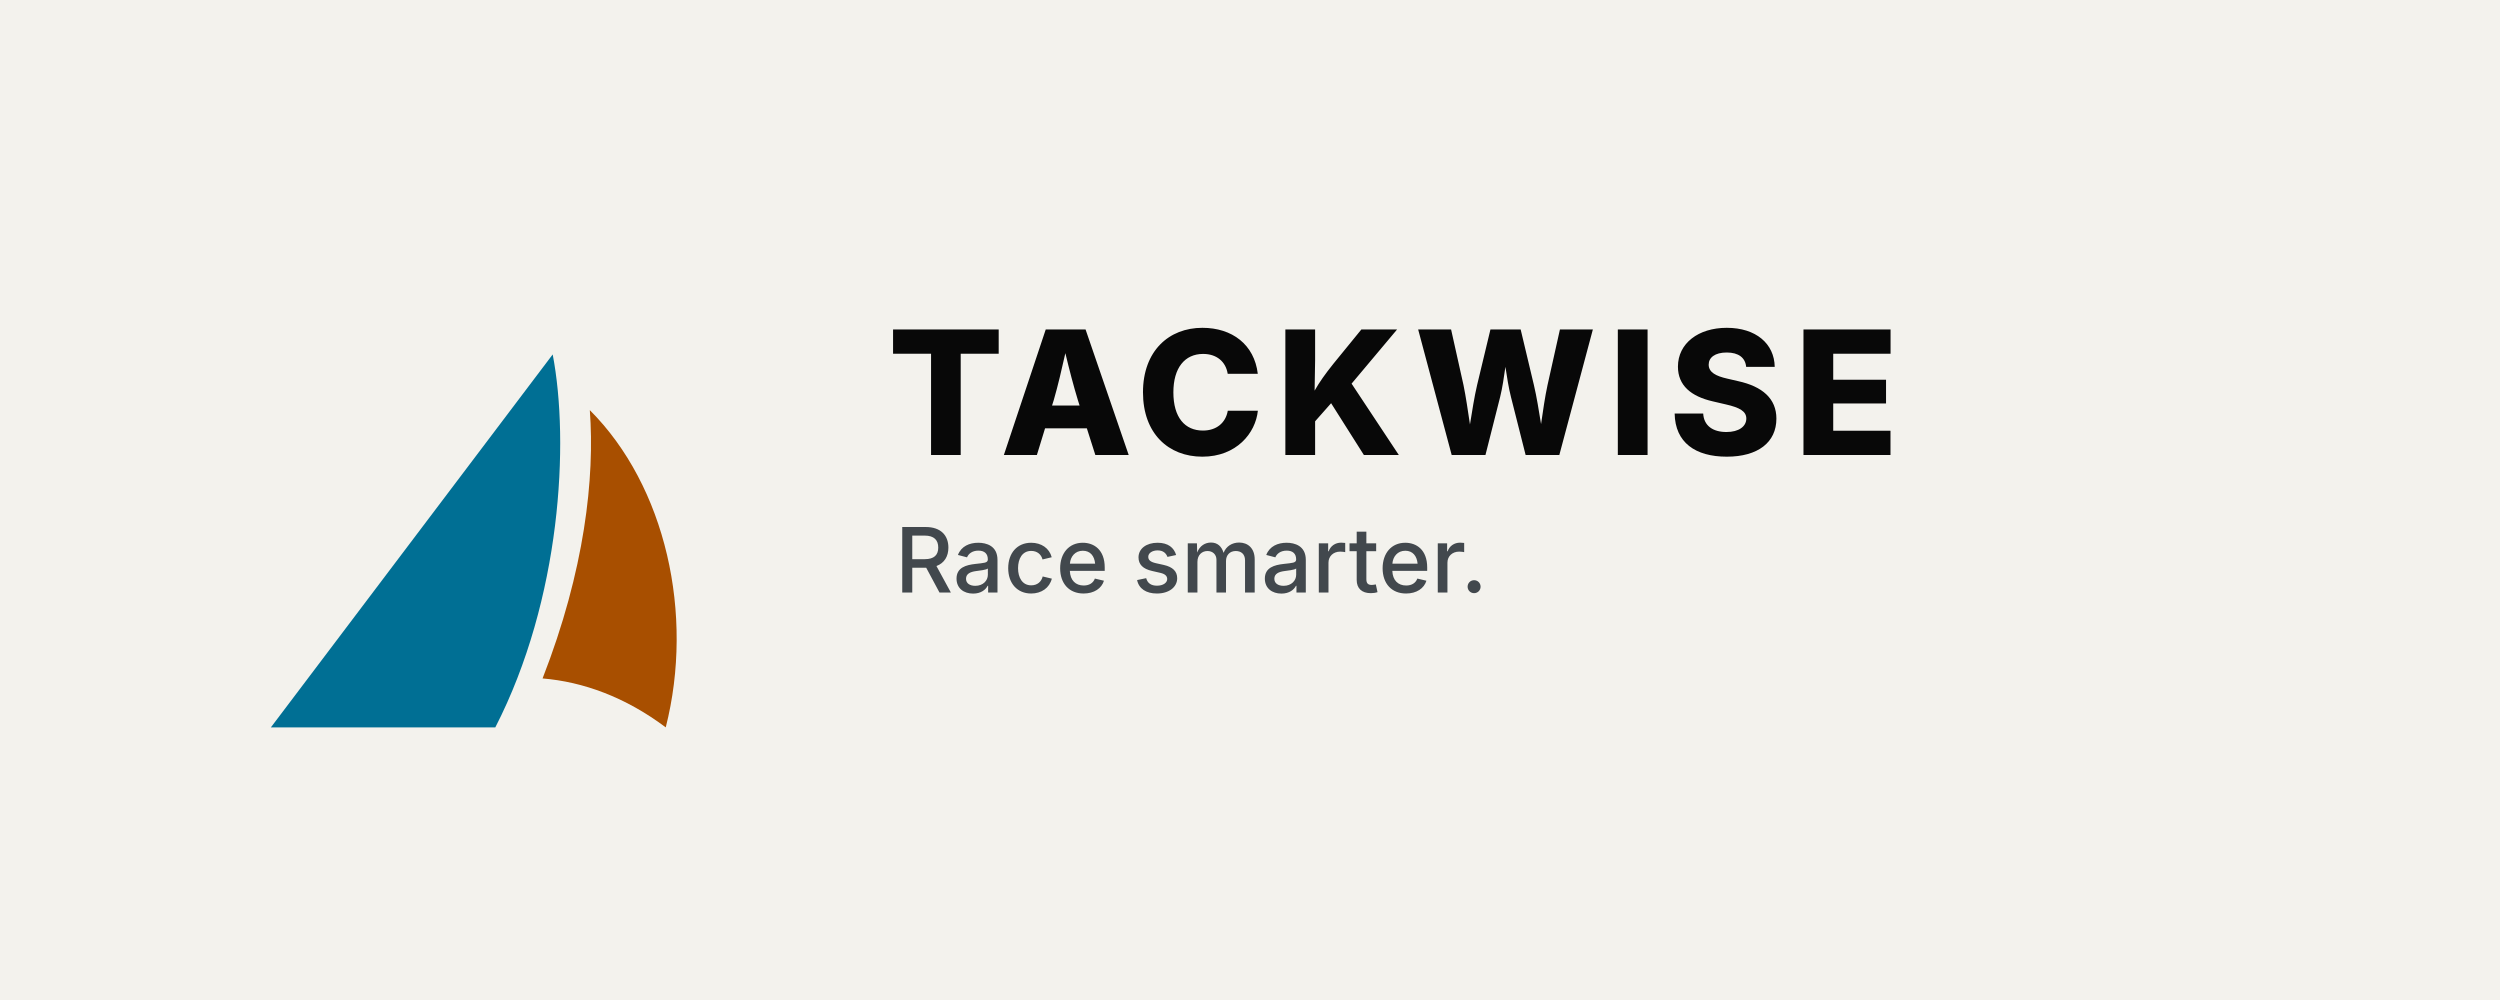
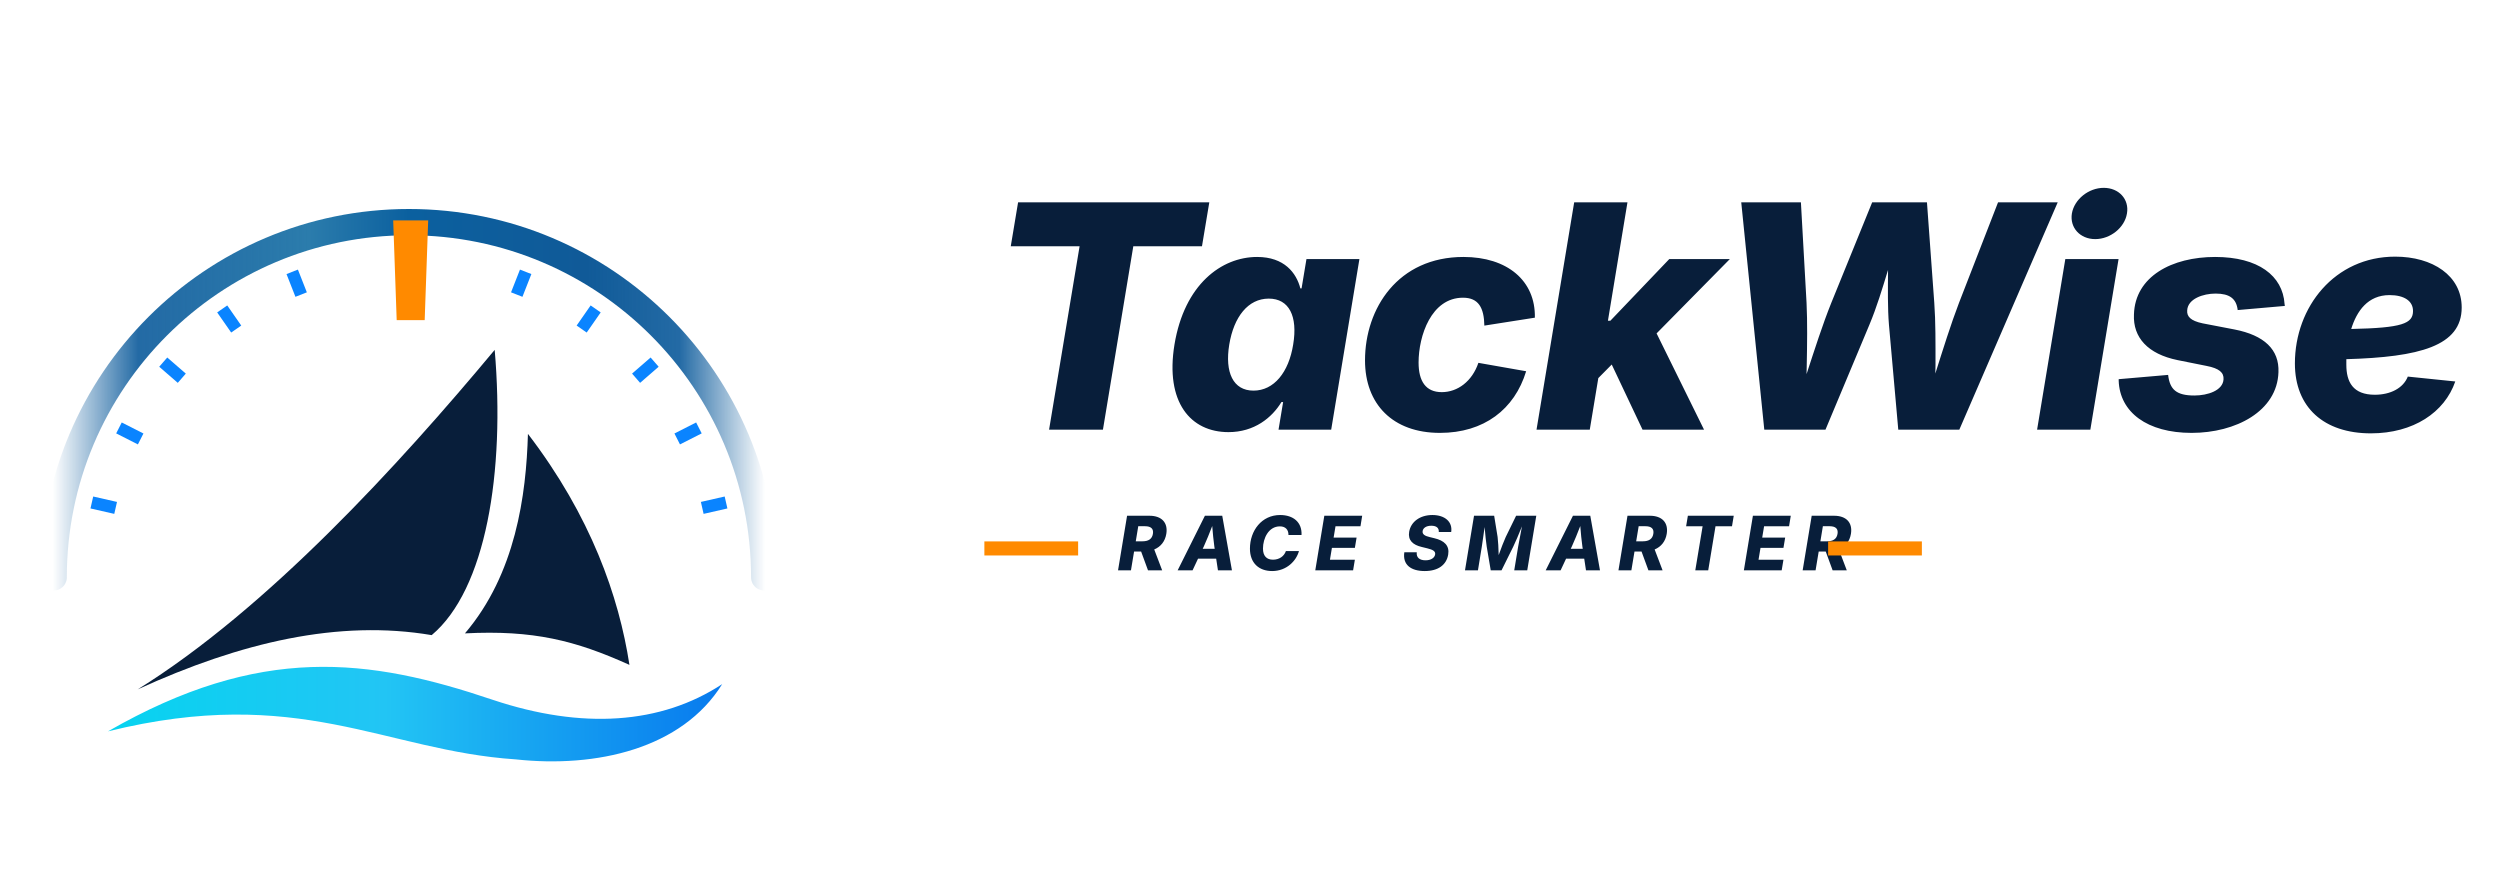
- <svg xmlns="http://www.w3.org/2000/svg" width="2000" height="800" viewBox="0 0 2000 800" fill="none">
-   <rect width="2000" height="800" fill="#F3F2ED" />
-   <g transform="translate(160 185) scale(1.35)">
-     <path fill="#006F94" d="M42 294 209 73c10 52 5 145-34 221H42Z" />
-     <path fill="#A84F00" d="M231 106c45 45 62 121 45 188-24-18-49-27-73-29 25-64 31-119 28-159Z" />
+ <svg xmlns="http://www.w3.org/2000/svg" width="1600" height="560" viewBox="0 0 1600 560">
+   <g transform="translate(-25 10) scale(1.12)">
+     <defs>
+       <linearGradient id="arcLight" x1="0" y1="0" x2="1" y2="0" objectBoundingBox="true">
+         <stop offset="0" stop-color="#0B5A9B" stop-opacity="0" />
+         <stop offset=".12" stop-color="#0B5A9B" stop-opacity=".90" />
+         <stop offset=".36" stop-color="#2B7CAC" />
+         <stop offset=".5" stop-color="#0B609F" />
+         <stop offset=".75" stop-color="#105A98" />
+         <stop offset=".88" stop-color="#0B5A9B" stop-opacity=".90" />
+         <stop offset="1" stop-color="#0B5A9B" stop-opacity="0" />
+       </linearGradient>
+       <linearGradient id="arcDark" x1="0" y1="0" x2="1" y2="0" objectBoundingBox="true">
+         <stop offset="0" stop-color="#C9EAFE" stop-opacity="0" />
+         <stop offset=".15" stop-color="#8DBFE5" stop-opacity=".95" />
+         <stop offset=".47" stop-color="#E6F4FC" />
+         <stop offset=".7" stop-color="#8FC2E8" />
+         <stop offset=".86" stop-color="#B2DDF9" stop-opacity=".95" />
+         <stop offset="1" stop-color="#B2DDF9" stop-opacity="0" />
+       </linearGradient>
+       <linearGradient id="logoWave" x1="0" y1="0" x2="1" y2="0" objectBoundingBox="true">
+         <stop offset="0" stop-color="#07D3F0" />
+         <stop offset=".45" stop-color="#22C5F4" />
+         <stop offset="1" stop-color="#087AEE" />
+       </linearGradient>
+       <linearGradient id="outerBlue" x1="0" y1="0" x2="0" y2="1" objectBoundingBox="true">
+         <stop offset="0" stop-color="#0A84FF" />
+         <stop offset="1" stop-color="#1164DB" />
+       </linearGradient>
+       <linearGradient id="deepWave" x1="0" y1="0" x2="0" y2="1" objectBoundingBox="true">
+         <stop offset="0" stop-color="#1056B3" />
+         <stop offset="1" stop-color="#081E3A" />
+       </linearGradient>
+       <linearGradient id="orangeWave" x1="0" y1="0" x2="1" y2="0" objectBoundingBox="true">
+         <stop offset="0" stop-color="#FF8A00" />
+         <stop offset="1" stop-color="#FF9700" />
+       </linearGradient>
+     </defs>
+     <g transform="translate(0 30)">
+       <g id="symbol">
+         <path d="M53 291 A203 203 0 0 1 459 291" stroke="url(#arcLight)" stroke-width="15" stroke-linecap="round" fill="none" />
+         <line x1="88.4" y1="251.3" x2="74.8" y2="248.2" stroke="#0A84FF" stroke-width="7" />
+         <line x1="102.7" y1="211.9" x2="90.3" y2="205.6" stroke="#0A84FF" stroke-width="7" />
+         <line x1="126.2" y1="177.2" x2="115.6" y2="168.0" stroke="#0A84FF" stroke-width="7" />
+         <line x1="157.3" y1="149.1" x2="149.3" y2="137.6" stroke="#0A84FF" stroke-width="7" />
+         <line x1="194.4" y1="129.4" x2="189.3" y2="116.4" stroke="#0A84FF" stroke-width="7" />
+         <line x1="317.6" y1="129.4" x2="322.7" y2="116.4" stroke="#0A84FF" stroke-width="7" />
+         <line x1="354.7" y1="149.1" x2="362.7" y2="137.6" stroke="#0A84FF" stroke-width="7" />
+         <line x1="385.8" y1="177.2" x2="396.4" y2="168.0" stroke="#0A84FF" stroke-width="7" />
+         <line x1="409.3" y1="211.9" x2="421.7" y2="205.6" stroke="#0A84FF" stroke-width="7" />
+         <line x1="423.6" y1="251.3" x2="437.2" y2="248.2" stroke="#0A84FF" stroke-width="7" />
+         <path d="M247 87 H267 L265 144 H249Z" fill="#FF8A00" />
+         <path d="M101 355 C175 309 250 227 305 161 C311 231 300 298 269 324 C216 315 160 328 101 355Z" fill="#081E3A" />
+         <path d="M324 209 C360 256 376 302 382 341 C351 327 327 321 288 323 C317 289 323 244 324 209Z" fill="#081E3A" />
+         <path d="M84 379 C171 329 233 337 304 361 C355 378 400 375 435 352 C412 389 363 400 317 395 C242 390 193 352 84 379Z" fill="url(#logoWave)" />
+       </g>
+     </g>
  </g>
-   <text x="710" y="364" fill="#080808" font-family="Inter, Arial, sans-serif" font-size="138" font-weight="800" letter-spacing="9">TACKWISE</text>
-   <text x="716" y="474" fill="#42484D" font-family="Inter, Arial, sans-serif" font-size="72" font-weight="500">Race smarter.</text>
+   <g fill="#081E3A" font-family="Inter, Arial, sans-serif" font-style="italic" font-weight="800">
+     <text x="630" y="275" font-size="200" letter-spacing="-5">TackWise</text>
+     <text x="715" y="365" font-size="48" letter-spacing="8">RACE SMARTER</text>
+   </g>
+   <path d="M630 351 H690 M1170 351 H1230" stroke="#FF8A00" stroke-width="9" />
</svg>
